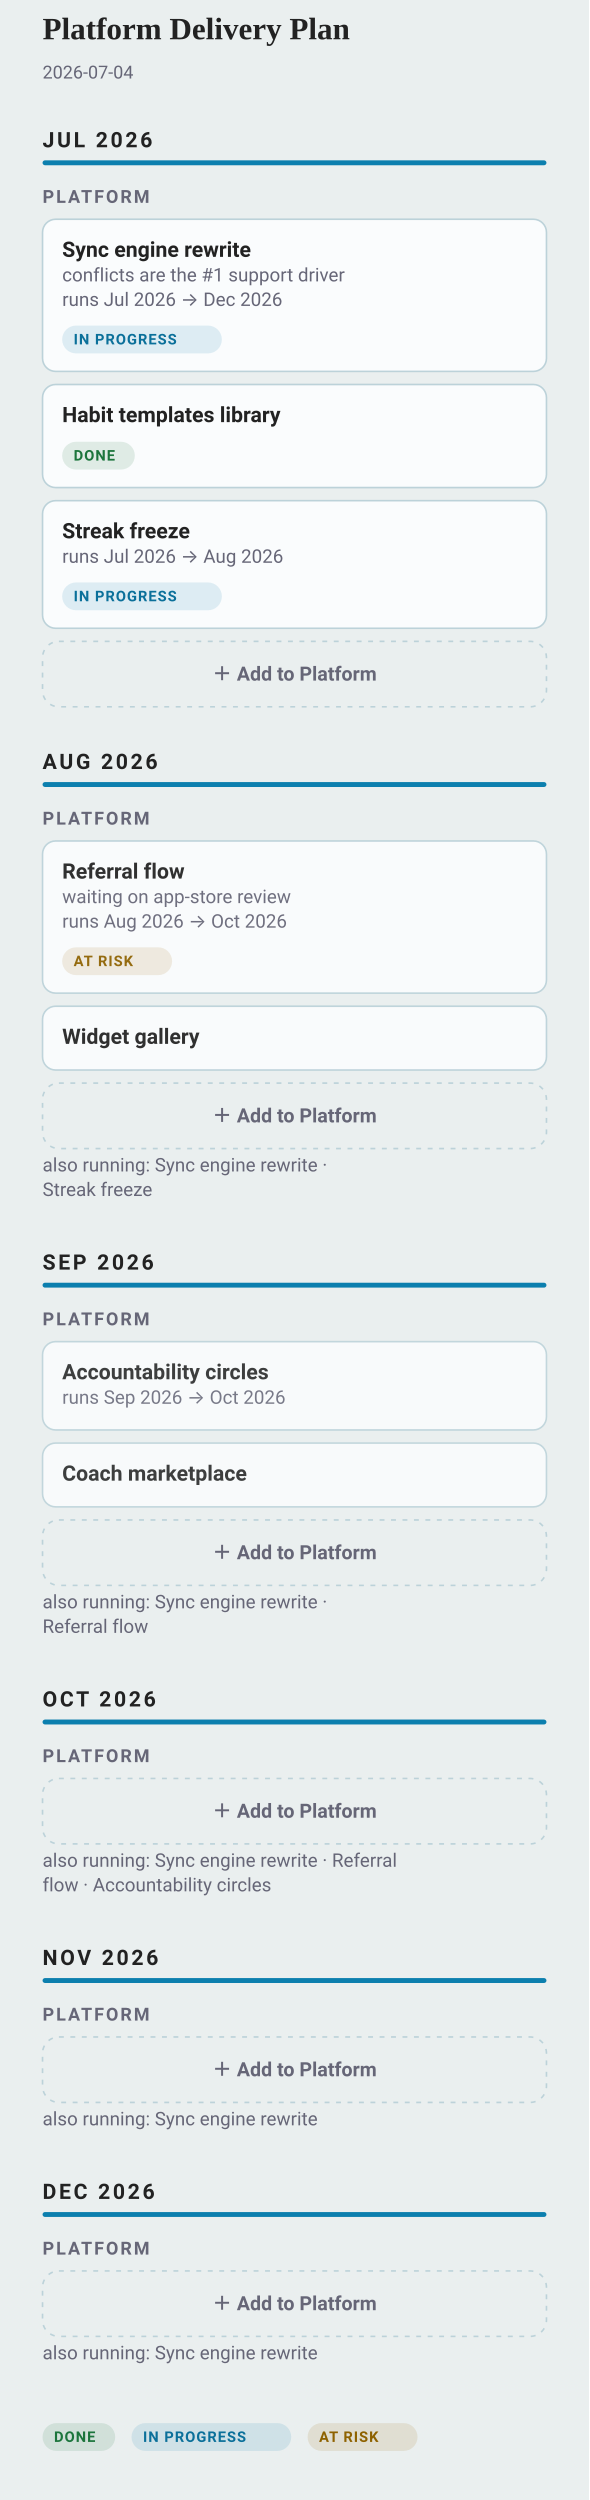
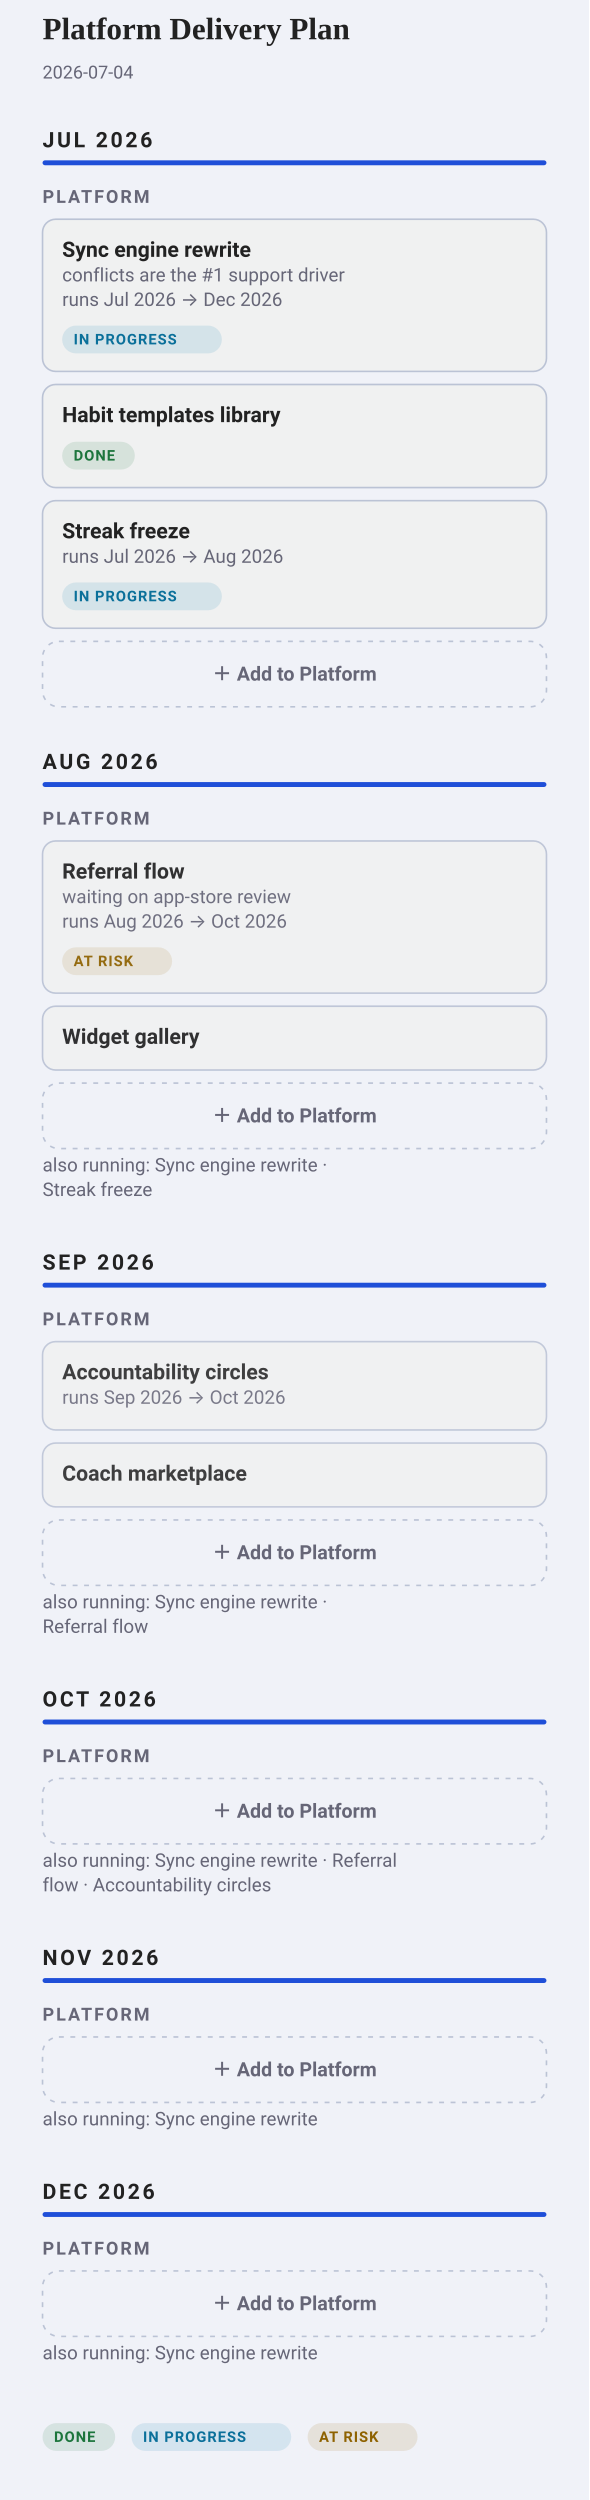
<svg xmlns="http://www.w3.org/2000/svg" data-narrow="" width="360" height="1528" viewBox="0 0 360 1528" font-family="-apple-system, BlinkMacSystemFont, &quot;Segoe UI&quot;, Roboto, sans-serif">
-   <rect width="360" height="1528" fill="#eaefef" />
+   <rect width="360" height="1528" fill="#f0f2f8" />
  <text x="26" y="24" font-family="Charter, Georgia, &quot;Times New Roman&quot;, serif" font-size="19" font-weight="700" fill="#222">Platform Delivery Plan</text>
  <text x="26" y="48" font-size="11" fill="#667">2026-07-04</text>
  <text x="26" y="90" font-size="13" font-weight="700" letter-spacing="1.6" fill="#222">JUL 2026</text>
-   <rect x="26" y="98" width="308" height="3" rx="1.5" fill="#0C7FAE" />
+   <rect x="26" y="98" width="308" height="3" rx="1.5" fill="#1F4FD8" />
  <text x="26" y="124" font-size="11" font-weight="600" letter-spacing="1.2" fill="#667">PLATFORM</text>
  <g data-edit="cardmenu" data-line="5" data-key="sync engine rewrite" opacity="1.00" tabindex="0" role="button" aria-label="More options: Sync engine rewrite" data-menu="">
-     <rect data-hit="" x="26" y="134" width="308" height="93" rx="8" fill="#fafcfd" stroke="#bcd2d9" stroke-width="1" />
+     <rect data-hit="" x="26" y="134" width="308" height="93" rx="8" fill="#f0f1f1" stroke="#bbc3d5" stroke-width="1" />
    <text data-edit="title" data-line="5" data-raw="Sync engine rewrite" tabindex="0" role="button" aria-label="Rename: Sync engine rewrite" x="38" y="157" font-size="13" font-weight="600" fill="#222">Sync engine rewrite</text>
    <text data-edit="note" data-line="5" data-raw="conflicts are the #1 support driver" tabindex="0" role="button" aria-label="Edit note: Sync engine rewrite" x="38" y="172" font-size="11.5" fill="#667">conflicts are the #1 support driver</text>
    <text data-edit="note" data-line="5" data-raw="conflicts are the #1 support driver" tabindex="0" role="button" aria-label="Edit note: Sync engine rewrite" x="38" y="187" font-size="11.5" fill="#667">runs Jul 2026 → Dec 2026</text>
    <g data-edit="status" data-line="5" data-raw="doing" tabindex="0" role="button" aria-label="Cycle status: Sync engine rewrite">
      <rect x="38" y="199" width="97.6" height="17" rx="8.5" fill="#0C7FAE1F" />
      <text x="45" y="210.5" font-size="9" font-weight="600" letter-spacing="0.6" fill="#0B709A">IN PROGRESS</text>
    </g>
  </g>
  <g data-edit="cardmenu" data-line="6" data-key="habit templates library" opacity="1.00" tabindex="0" role="button" aria-label="More options: Habit templates library" data-menu="">
-     <rect data-hit="" x="26" y="235" width="308" height="63" rx="8" fill="#fafcfd" stroke="#bcd2d9" stroke-width="1" />
+     <rect data-hit="" x="26" y="235" width="308" height="63" rx="8" fill="#f0f1f1" stroke="#bbc3d5" stroke-width="1" />
    <text data-edit="title" data-line="6" data-raw="Habit templates library" tabindex="0" role="button" aria-label="Rename: Habit templates library" x="38" y="258" font-size="13" font-weight="600" fill="#222">Habit templates library</text>
    <g data-edit="status" data-line="6" data-raw="done" tabindex="0" role="button" aria-label="Cycle status: Habit templates library">
      <rect x="38" y="270" width="44.4" height="17" rx="8.5" fill="#1D7A3E1F" />
      <text x="45" y="281.5" font-size="9" font-weight="600" letter-spacing="0.6" fill="#1C753C">DONE</text>
    </g>
  </g>
  <g data-edit="cardmenu" data-line="7" data-key="streak freeze" opacity="1.00" tabindex="0" role="button" aria-label="More options: Streak freeze" data-menu="">
-     <rect data-hit="" x="26" y="306" width="308" height="78" rx="8" fill="#fafcfd" stroke="#bcd2d9" stroke-width="1" />
+     <rect data-hit="" x="26" y="306" width="308" height="78" rx="8" fill="#f0f1f1" stroke="#bbc3d5" stroke-width="1" />
    <text data-edit="title" data-line="7" data-raw="Streak freeze" tabindex="0" role="button" aria-label="Rename: Streak freeze" x="38" y="329" font-size="13" font-weight="600" fill="#222">Streak freeze</text>
    <text x="38" y="344" font-size="11.5" fill="#667">runs Jul 2026 → Aug 2026</text>
    <g data-edit="status" data-line="7" data-raw="doing" tabindex="0" role="button" aria-label="Cycle status: Streak freeze">
      <rect x="38" y="356" width="97.6" height="17" rx="8.5" fill="#0C7FAE1F" />
      <text x="45" y="367.5" font-size="9" font-weight="600" letter-spacing="0.6" fill="#0B709A">IN PROGRESS</text>
    </g>
  </g>
  <g data-edit="additem" data-line="-1" data-raw="" tabindex="0" role="button" aria-label="Add item to Platform Jul 2026" data-lane="Platform" data-col="Jul 2026">
-     <rect x="26" y="392" width="308" height="40" rx="10" fill="none" stroke="#bcd2d9" stroke-dasharray="3 4" />
+     <rect x="26" y="392" width="308" height="40" rx="10" fill="none" stroke="#bbc3d5" stroke-dasharray="3 4" />
    <text x="180" y="416" text-anchor="middle" font-size="12" font-weight="600" fill="#667">＋ Add to Platform</text>
-     <rect x="26" y="392" width="308" height="40" fill="#eaefef" fill-opacity="0" />
+     <rect x="26" y="392" width="308" height="40" fill="#f0f2f8" fill-opacity="0" />
  </g>
  <text x="26" y="470" font-size="13" font-weight="700" letter-spacing="1.6" fill="#222">AUG 2026</text>
-   <rect x="26" y="478" width="308" height="3" rx="1.5" fill="#0C7FAE" />
+   <rect x="26" y="478" width="308" height="3" rx="1.5" fill="#1F4FD8" />
  <text x="26" y="504" font-size="11" font-weight="600" letter-spacing="1.2" fill="#667">PLATFORM</text>
  <g data-edit="cardmenu" data-line="9" data-key="referral flow" opacity="0.93" tabindex="0" role="button" aria-label="More options: Referral flow" data-menu="">
-     <rect data-hit="" x="26" y="514" width="308" height="93" rx="8" fill="#fafcfd" stroke="#bcd2d9" stroke-width="1" />
+     <rect data-hit="" x="26" y="514" width="308" height="93" rx="8" fill="#f0f1f1" stroke="#bbc3d5" stroke-width="1" />
    <text data-edit="title" data-line="9" data-raw="Referral flow" tabindex="0" role="button" aria-label="Rename: Referral flow" x="38" y="537" font-size="13" font-weight="600" fill="#222">Referral flow</text>
    <text data-edit="note" data-line="9" data-raw="waiting on app-store review" tabindex="0" role="button" aria-label="Edit note: Referral flow" x="38" y="552" font-size="11.5" fill="#667">waiting on app-store review</text>
    <text data-edit="note" data-line="9" data-raw="waiting on app-store review" tabindex="0" role="button" aria-label="Edit note: Referral flow" x="38" y="567" font-size="11.5" fill="#667">runs Aug 2026 → Oct 2026</text>
    <g data-edit="status" data-line="9" data-raw="risk" tabindex="0" role="button" aria-label="Cycle status: Referral flow">
      <rect x="38" y="579" width="67.2" height="17" rx="8.5" fill="#9A6A001F" />
      <text x="45" y="590.5" font-size="9" font-weight="600" letter-spacing="0.6" fill="#8E6200">AT RISK</text>
    </g>
  </g>
  <g data-edit="cardmenu" data-line="10" data-key="widget gallery" opacity="0.93" tabindex="0" role="button" aria-label="More options: Widget gallery" data-menu="">
-     <rect data-hit="" x="26" y="615" width="308" height="39" rx="8" fill="#fafcfd" stroke="#bcd2d9" stroke-width="1" />
+     <rect data-hit="" x="26" y="615" width="308" height="39" rx="8" fill="#f0f1f1" stroke="#bbc3d5" stroke-width="1" />
    <text data-edit="title" data-line="10" data-raw="Widget gallery" tabindex="0" role="button" aria-label="Rename: Widget gallery" x="38" y="638" font-size="13" font-weight="600" fill="#222">Widget gallery</text>
  </g>
  <g data-edit="additem" data-line="-1" data-raw="" tabindex="0" role="button" aria-label="Add item to Platform Aug 2026" data-lane="Platform" data-col="Aug 2026">
-     <rect x="26" y="662" width="308" height="40" rx="10" fill="none" stroke="#bcd2d9" stroke-dasharray="3 4" />
+     <rect x="26" y="662" width="308" height="40" rx="10" fill="none" stroke="#bbc3d5" stroke-dasharray="3 4" />
    <text x="180" y="686" text-anchor="middle" font-size="12" font-weight="600" fill="#667">＋ Add to Platform</text>
-     <rect x="26" y="662" width="308" height="40" fill="#eaefef" fill-opacity="0" />
+     <rect x="26" y="662" width="308" height="40" fill="#f0f2f8" fill-opacity="0" />
  </g>
  <text x="26" y="716" font-size="11.5" fill="#667">also running: Sync engine rewrite ·</text>
  <text x="26" y="731" font-size="11.5" fill="#667">Streak freeze</text>
  <text x="26" y="776" font-size="13" font-weight="700" letter-spacing="1.6" fill="#222">SEP 2026</text>
-   <rect x="26" y="784" width="308" height="3" rx="1.5" fill="#0C7FAE" />
+   <rect x="26" y="784" width="308" height="3" rx="1.5" fill="#1F4FD8" />
  <text x="26" y="810" font-size="11" font-weight="600" letter-spacing="1.2" fill="#667">PLATFORM</text>
  <g data-edit="cardmenu" data-line="12" data-key="accountability circles" opacity="0.86" tabindex="0" role="button" aria-label="More options: Accountability circles" data-menu="">
-     <rect data-hit="" x="26" y="820" width="308" height="54" rx="8" fill="#fafcfd" stroke="#bcd2d9" stroke-width="1" />
+     <rect data-hit="" x="26" y="820" width="308" height="54" rx="8" fill="#f0f1f1" stroke="#bbc3d5" stroke-width="1" />
    <text data-edit="title" data-line="12" data-raw="Accountability circles" tabindex="0" role="button" aria-label="Rename: Accountability circles" x="38" y="843" font-size="13" font-weight="600" fill="#222">Accountability circles</text>
    <text x="38" y="858" font-size="11.5" fill="#667">runs Sep 2026 → Oct 2026</text>
  </g>
  <g data-edit="cardmenu" data-line="13" data-key="coach marketplace" opacity="0.86" tabindex="0" role="button" aria-label="More options: Coach marketplace" data-menu="">
-     <rect data-hit="" x="26" y="882" width="308" height="39" rx="8" fill="#fafcfd" stroke="#bcd2d9" stroke-width="1" />
+     <rect data-hit="" x="26" y="882" width="308" height="39" rx="8" fill="#f0f1f1" stroke="#bbc3d5" stroke-width="1" />
    <text data-edit="title" data-line="13" data-raw="Coach marketplace" tabindex="0" role="button" aria-label="Rename: Coach marketplace" x="38" y="905" font-size="13" font-weight="600" fill="#222">Coach marketplace</text>
  </g>
  <g data-edit="additem" data-line="-1" data-raw="" tabindex="0" role="button" aria-label="Add item to Platform Sep 2026" data-lane="Platform" data-col="Sep 2026">
-     <rect x="26" y="929" width="308" height="40" rx="10" fill="none" stroke="#bcd2d9" stroke-dasharray="3 4" />
+     <rect x="26" y="929" width="308" height="40" rx="10" fill="none" stroke="#bbc3d5" stroke-dasharray="3 4" />
    <text x="180" y="953" text-anchor="middle" font-size="12" font-weight="600" fill="#667">＋ Add to Platform</text>
-     <rect x="26" y="929" width="308" height="40" fill="#eaefef" fill-opacity="0" />
+     <rect x="26" y="929" width="308" height="40" fill="#f0f2f8" fill-opacity="0" />
  </g>
  <text x="26" y="983" font-size="11.5" fill="#667">also running: Sync engine rewrite ·</text>
  <text x="26" y="998" font-size="11.5" fill="#667">Referral flow</text>
  <text x="26" y="1043" font-size="13" font-weight="700" letter-spacing="1.6" fill="#222">OCT 2026</text>
-   <rect x="26" y="1051" width="308" height="3" rx="1.5" fill="#0C7FAE" />
+   <rect x="26" y="1051" width="308" height="3" rx="1.5" fill="#1F4FD8" />
  <text x="26" y="1077" font-size="11" font-weight="600" letter-spacing="1.2" fill="#667">PLATFORM</text>
  <g data-edit="additem" data-line="-1" data-raw="" tabindex="0" role="button" aria-label="Add item to Platform Oct 2026" data-lane="Platform" data-col="Oct 2026">
-     <rect x="26" y="1087" width="308" height="40" rx="10" fill="none" stroke="#bcd2d9" stroke-dasharray="3 4" />
+     <rect x="26" y="1087" width="308" height="40" rx="10" fill="none" stroke="#bbc3d5" stroke-dasharray="3 4" />
    <text x="180" y="1111" text-anchor="middle" font-size="12" font-weight="600" fill="#667">＋ Add to Platform</text>
-     <rect x="26" y="1087" width="308" height="40" fill="#eaefef" fill-opacity="0" />
+     <rect x="26" y="1087" width="308" height="40" fill="#f0f2f8" fill-opacity="0" />
  </g>
  <text x="26" y="1141" font-size="11.5" fill="#667">also running: Sync engine rewrite · Referral</text>
  <text x="26" y="1156" font-size="11.5" fill="#667">flow · Accountability circles</text>
  <text x="26" y="1201" font-size="13" font-weight="700" letter-spacing="1.6" fill="#222">NOV 2026</text>
-   <rect x="26" y="1209" width="308" height="3" rx="1.5" fill="#0C7FAE" />
+   <rect x="26" y="1209" width="308" height="3" rx="1.5" fill="#1F4FD8" />
  <text x="26" y="1235" font-size="11" font-weight="600" letter-spacing="1.2" fill="#667">PLATFORM</text>
  <g data-edit="additem" data-line="-1" data-raw="" tabindex="0" role="button" aria-label="Add item to Platform Nov 2026" data-lane="Platform" data-col="Nov 2026">
-     <rect x="26" y="1245" width="308" height="40" rx="10" fill="none" stroke="#bcd2d9" stroke-dasharray="3 4" />
+     <rect x="26" y="1245" width="308" height="40" rx="10" fill="none" stroke="#bbc3d5" stroke-dasharray="3 4" />
    <text x="180" y="1269" text-anchor="middle" font-size="12" font-weight="600" fill="#667">＋ Add to Platform</text>
-     <rect x="26" y="1245" width="308" height="40" fill="#eaefef" fill-opacity="0" />
+     <rect x="26" y="1245" width="308" height="40" fill="#f0f2f8" fill-opacity="0" />
  </g>
  <text x="26" y="1299" font-size="11.5" fill="#667">also running: Sync engine rewrite</text>
  <text x="26" y="1344" font-size="13" font-weight="700" letter-spacing="1.6" fill="#222">DEC 2026</text>
-   <rect x="26" y="1352" width="308" height="3" rx="1.5" fill="#0C7FAE" />
+   <rect x="26" y="1352" width="308" height="3" rx="1.5" fill="#1F4FD8" />
  <text x="26" y="1378" font-size="11" font-weight="600" letter-spacing="1.2" fill="#667">PLATFORM</text>
  <g data-edit="additem" data-line="-1" data-raw="" tabindex="0" role="button" aria-label="Add item to Platform Dec 2026" data-lane="Platform" data-col="Dec 2026">
-     <rect x="26" y="1388" width="308" height="40" rx="10" fill="none" stroke="#bcd2d9" stroke-dasharray="3 4" />
+     <rect x="26" y="1388" width="308" height="40" rx="10" fill="none" stroke="#bbc3d5" stroke-dasharray="3 4" />
    <text x="180" y="1412" text-anchor="middle" font-size="12" font-weight="600" fill="#667">＋ Add to Platform</text>
-     <rect x="26" y="1388" width="308" height="40" fill="#eaefef" fill-opacity="0" />
+     <rect x="26" y="1388" width="308" height="40" fill="#f0f2f8" fill-opacity="0" />
  </g>
  <text x="26" y="1442" font-size="11.5" fill="#667">also running: Sync engine rewrite</text>
  <rect x="26" y="1481" width="44.4" height="17" rx="8.5" fill="#1D7A3E1F" />
  <text x="33" y="1492.5" font-size="9" font-weight="600" letter-spacing="0.6" fill="#1C753C">DONE</text>
  <rect x="80.4" y="1481" width="97.6" height="17" rx="8.5" fill="#0C7FAE1F" />
  <text x="87.4" y="1492.5" font-size="9" font-weight="600" letter-spacing="0.6" fill="#0B709A">IN PROGRESS</text>
  <rect x="188" y="1481" width="67.2" height="17" rx="8.5" fill="#9A6A001F" />
  <text x="195" y="1492.5" font-size="9" font-weight="600" letter-spacing="0.6" fill="#8E6200">AT RISK</text>
</svg>
